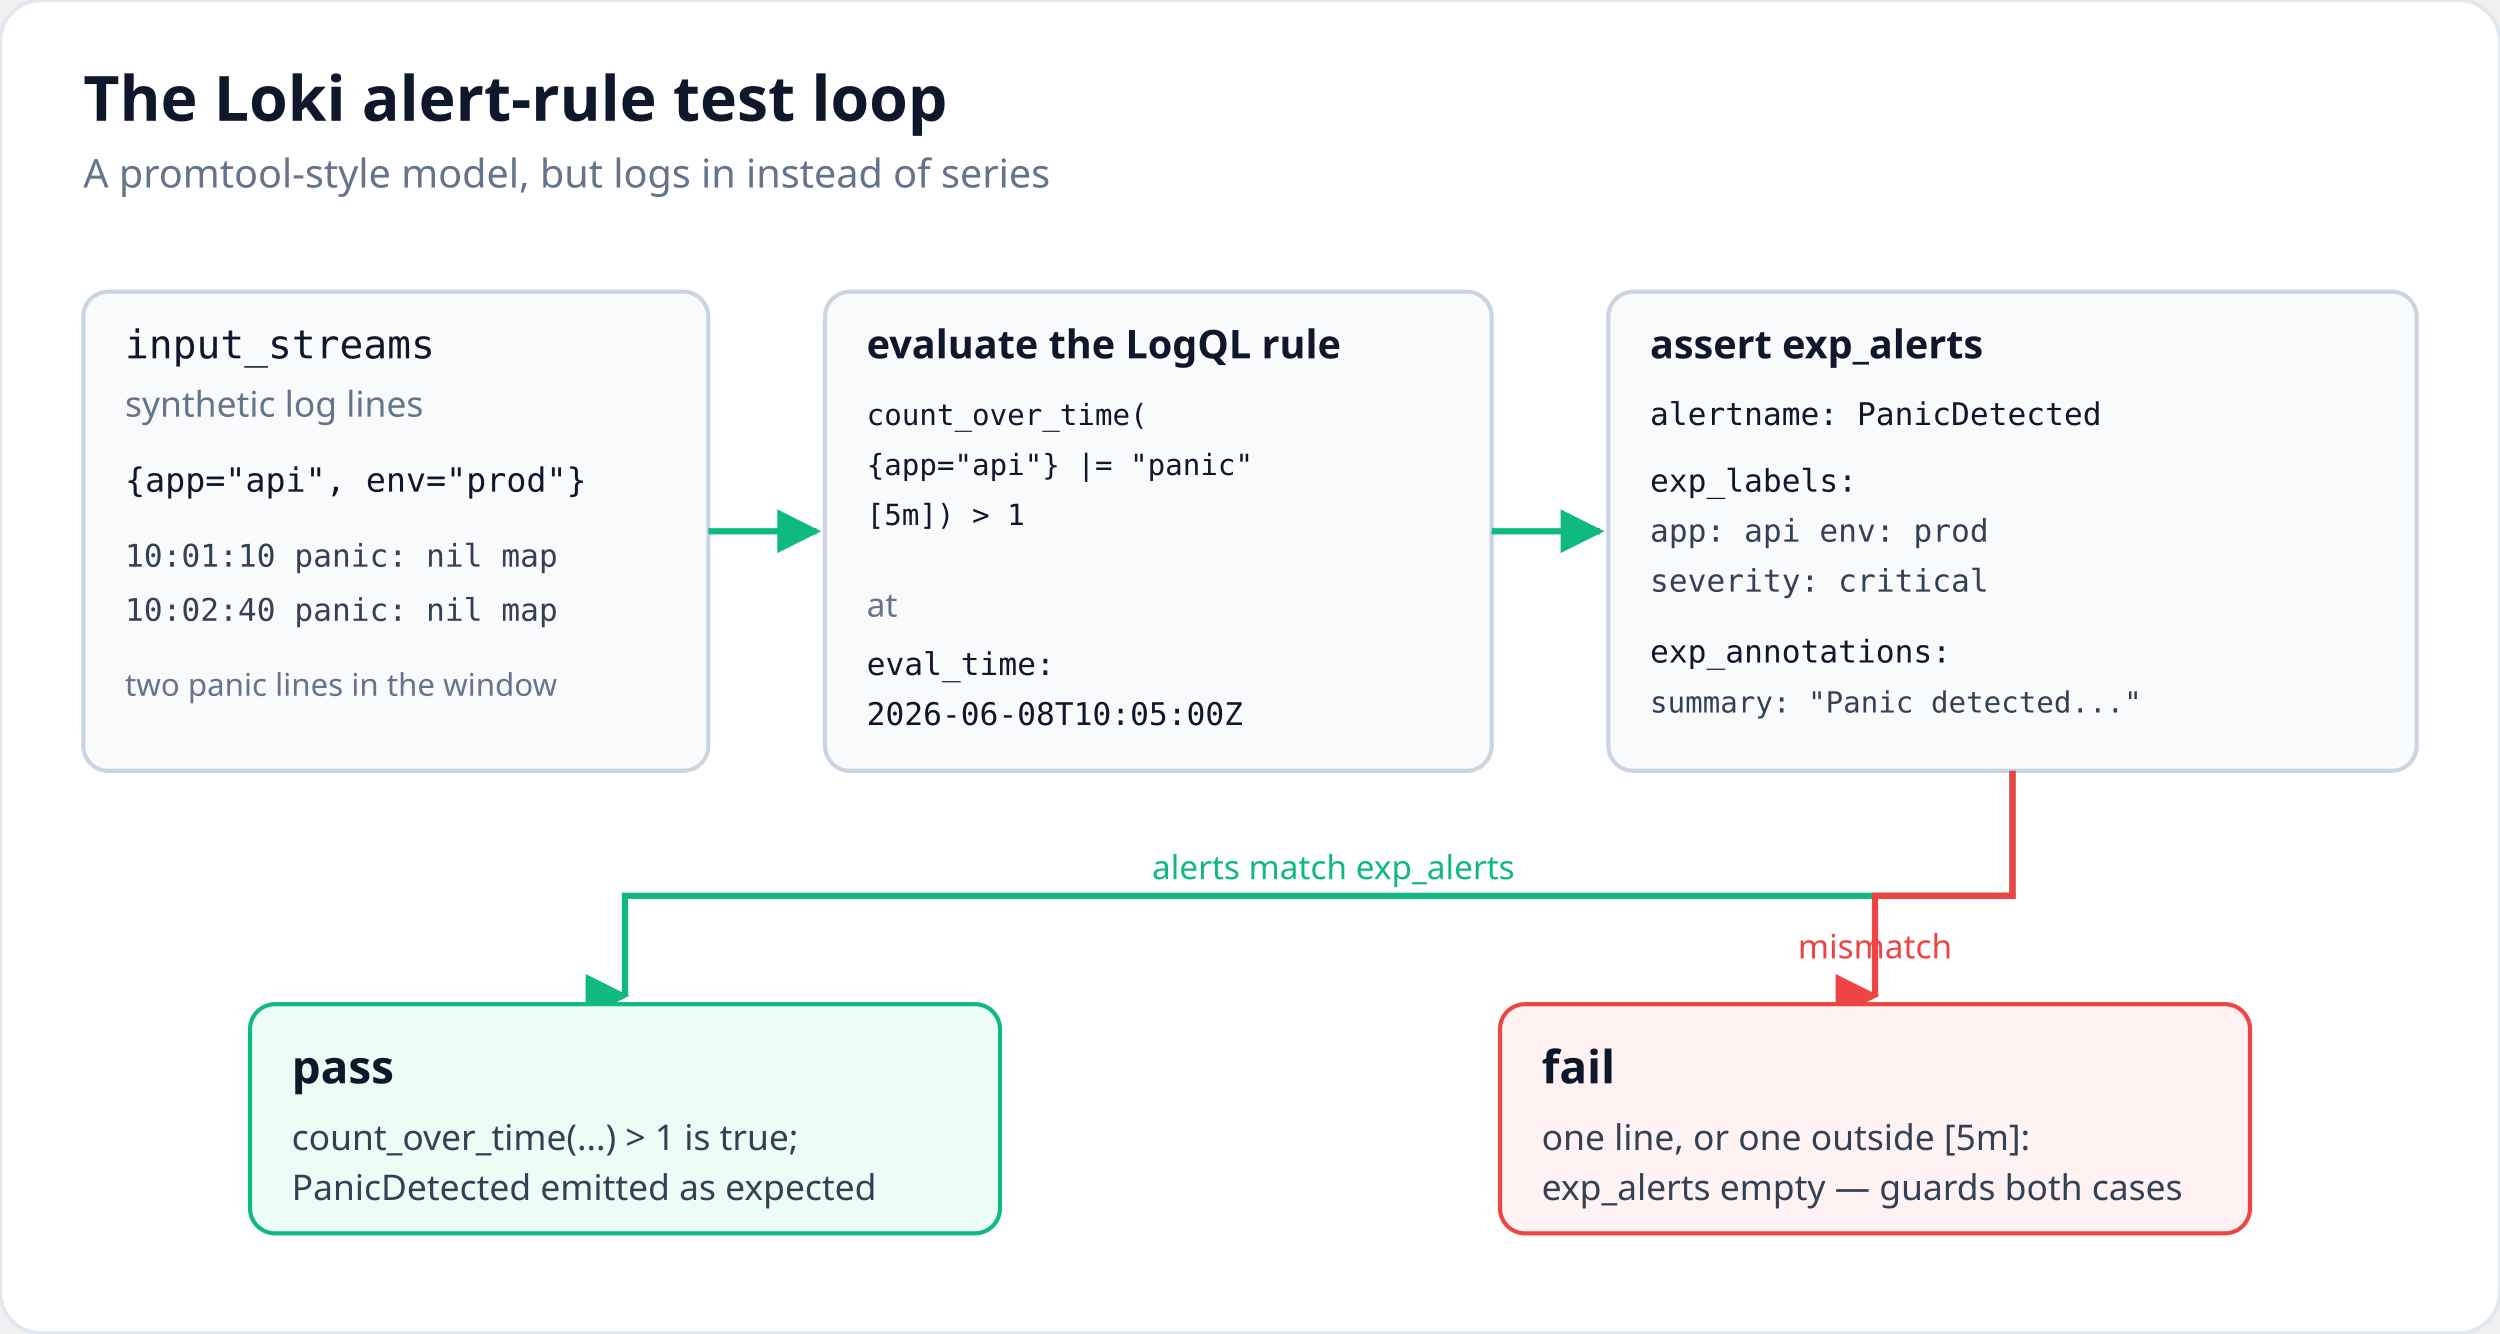
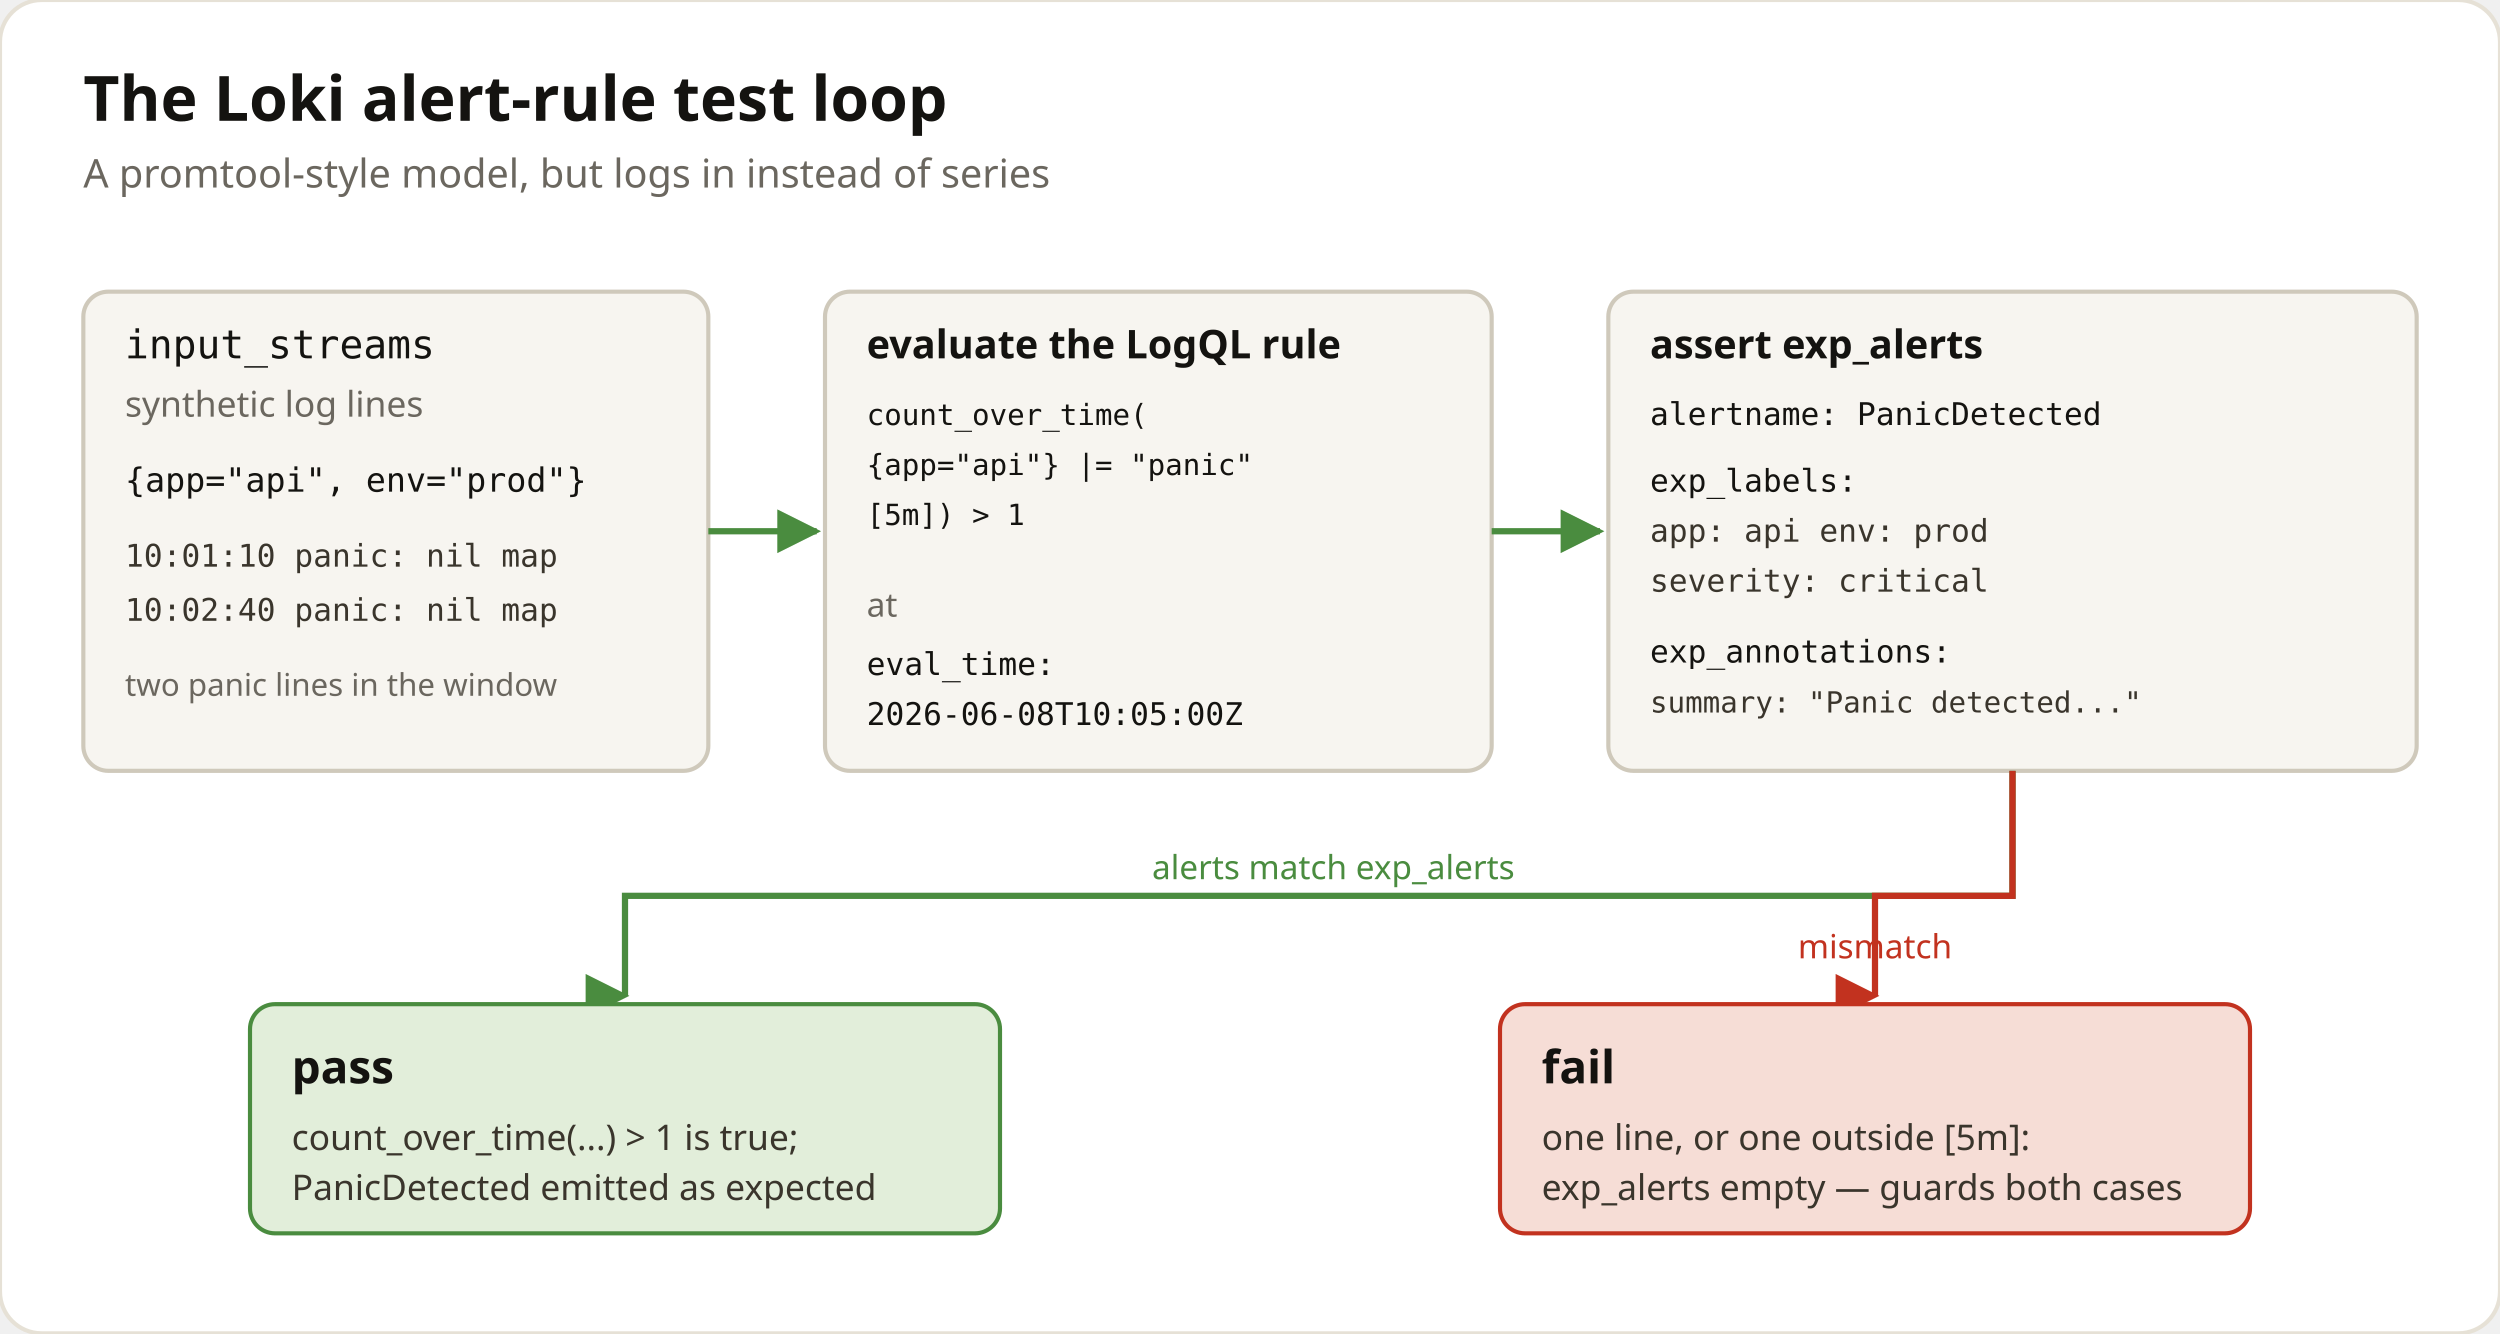
<svg xmlns="http://www.w3.org/2000/svg" viewBox="0 0 1200 640" role="img" aria-label="A Loki alert rule unit test loop: synthetic log streams evaluated at a chosen time and asserted against the expected alerts">
  <defs>
    <marker id="ah" viewBox="0 0 10 10" refX="9" refY="5" markerWidth="7" markerHeight="7" orient="auto-start-end">
-       <path d="M0 0 L10 5 L0 10 z" fill="#10b981" />
+       <path d="M0 0 L10 5 L0 10 z" fill="#4a8c3f" />
    </marker>
    <marker id="ahr" viewBox="0 0 10 10" refX="9" refY="5" markerWidth="7" markerHeight="7" orient="auto-start-end">
-       <path d="M0 0 L10 5 L0 10 z" fill="#ef4444" />
+       <path d="M0 0 L10 5 L0 10 z" fill="#c2321f" />
    </marker>
    <marker id="ahg" viewBox="0 0 10 10" refX="9" refY="5" markerWidth="7" markerHeight="7" orient="auto-start-end">
-       <path d="M0 0 L10 5 L0 10 z" fill="#94a3b8" />
+       <path d="M0 0 L10 5 L0 10 z" fill="#9c968a" />
    </marker>
  </defs>
-   <rect width="1200" height="640" rx="20" fill="#ffffff" stroke="#e2e8f0" stroke-width="2" />
-   <text x="40" y="58" font-family="ui-sans-serif, system-ui, sans-serif" font-size="30" font-weight="700" fill="#0f172a">The Loki alert-rule test loop</text>
-   <text x="40" y="90" font-family="ui-sans-serif, system-ui, sans-serif" font-size="19" fill="#64748b">A promtool-style model, but logs in instead of series</text>
-   <rect x="40" y="140" width="300" height="230" rx="12" fill="#f8fafc" stroke="#cbd5e1" stroke-width="2" />
-   <text x="60" y="172" font-family="ui-monospace, monospace" font-size="19" fill="#0f172a">input_streams</text>
-   <text x="60" y="200" font-family="ui-sans-serif, system-ui, sans-serif" font-size="17" fill="#64748b">synthetic log lines</text>
-   <text x="60" y="236" font-family="ui-monospace, monospace" font-size="16" fill="#0f172a">{app="api", env="prod"}</text>
-   <text x="60" y="272" font-family="ui-monospace, monospace" font-size="15" fill="#334155">10:01:10  panic: nil map</text>
-   <text x="60" y="298" font-family="ui-monospace, monospace" font-size="15" fill="#334155">10:02:40  panic: nil map</text>
-   <text x="60" y="334" font-family="ui-sans-serif, system-ui, sans-serif" font-size="15" fill="#64748b">two panic lines in the window</text>
-   <line x1="340" y1="255" x2="392" y2="255" stroke="#10b981" stroke-width="3" marker-end="url(#ah)" />
-   <rect x="396" y="140" width="320" height="230" rx="12" fill="#f8fafc" stroke="#cbd5e1" stroke-width="2" />
-   <text x="416" y="172" font-family="ui-sans-serif, system-ui, sans-serif" font-size="19" font-weight="700" fill="#0f172a">evaluate the LogQL rule</text>
-   <text x="416" y="204" font-family="ui-monospace, monospace" font-size="14" fill="#0f172a">count_over_time(</text>
-   <text x="416" y="228" font-family="ui-monospace, monospace" font-size="14" fill="#0f172a">  {app="api"} |= "panic"</text>
-   <text x="416" y="252" font-family="ui-monospace, monospace" font-size="14" fill="#0f172a">  [5m]) &gt; 1</text>
-   <text x="416" y="296" font-family="ui-sans-serif, system-ui, sans-serif" font-size="16" fill="#64748b">at</text>
-   <text x="416" y="324" font-family="ui-monospace, monospace" font-size="15" fill="#0f172a">eval_time:</text>
-   <text x="416" y="348" font-family="ui-monospace, monospace" font-size="15" fill="#0f172a">2026-06-08T10:05:00Z</text>
-   <line x1="716" y1="255" x2="768" y2="255" stroke="#10b981" stroke-width="3" marker-end="url(#ah)" />
-   <rect x="772" y="140" width="388" height="230" rx="12" fill="#f8fafc" stroke="#cbd5e1" stroke-width="2" />
-   <text x="792" y="172" font-family="ui-sans-serif, system-ui, sans-serif" font-size="19" font-weight="700" fill="#0f172a">assert exp_alerts</text>
-   <text x="792" y="204" font-family="ui-monospace, monospace" font-size="15" fill="#0f172a">alertname: PanicDetected</text>
-   <text x="792" y="236" font-family="ui-monospace, monospace" font-size="15" fill="#0f172a">exp_labels:</text>
-   <text x="792" y="260" font-family="ui-monospace, monospace" font-size="15" fill="#334155">  app: api  env: prod</text>
-   <text x="792" y="284" font-family="ui-monospace, monospace" font-size="15" fill="#334155">  severity: critical</text>
-   <text x="792" y="318" font-family="ui-monospace, monospace" font-size="15" fill="#0f172a">exp_annotations:</text>
-   <text x="792" y="342" font-family="ui-monospace, monospace" font-size="14" fill="#334155">  summary: "Panic detected..."</text>
-   <path d="M966 370 L966 430 L300 430 L300 478" fill="none" stroke="#10b981" stroke-width="3" marker-end="url(#ah)" />
-   <text x="640" y="422" text-anchor="middle" font-family="ui-sans-serif, system-ui, sans-serif" font-size="16" fill="#10b981">alerts match exp_alerts</text>
-   <path d="M966 370 L966 430 L900 430 L900 478" fill="none" stroke="#ef4444" stroke-width="3" marker-end="url(#ahr)" />
-   <text x="900" y="460" text-anchor="middle" font-family="ui-sans-serif, system-ui, sans-serif" font-size="16" fill="#ef4444">mismatch</text>
-   <rect x="120" y="482" width="360" height="110" rx="12" fill="#ecfdf5" stroke="#10b981" stroke-width="2" />
-   <text x="140" y="520" font-family="ui-sans-serif, system-ui, sans-serif" font-size="22" font-weight="700" fill="#0f172a">pass</text>
-   <text x="140" y="552" font-family="ui-sans-serif, system-ui, sans-serif" font-size="17" fill="#334155">count_over_time(...) &gt; 1 is true;</text>
-   <text x="140" y="576" font-family="ui-sans-serif, system-ui, sans-serif" font-size="17" fill="#334155">PanicDetected emitted as expected</text>
-   <rect x="720" y="482" width="360" height="110" rx="12" fill="#fef2f2" stroke="#ef4444" stroke-width="2" />
-   <text x="740" y="520" font-family="ui-sans-serif, system-ui, sans-serif" font-size="22" font-weight="700" fill="#0f172a">fail</text>
-   <text x="740" y="552" font-family="ui-sans-serif, system-ui, sans-serif" font-size="17" fill="#334155">one line, or one outside [5m]:</text>
-   <text x="740" y="576" font-family="ui-sans-serif, system-ui, sans-serif" font-size="17" fill="#334155">exp_alerts empty — guards both cases</text>
+   <rect width="1200" height="640" rx="20" fill="#ffffff" stroke="#e6e1d6" stroke-width="2" />
+   <text x="40" y="58" font-family="ui-sans-serif, system-ui, sans-serif" font-size="30" font-weight="700" fill="#141310">The Loki alert-rule test loop</text>
+   <text x="40" y="90" font-family="ui-sans-serif, system-ui, sans-serif" font-size="19" fill="#6b675f">A promtool-style model, but logs in instead of series</text>
+   <rect x="40" y="140" width="300" height="230" rx="12" fill="#f7f5f0" stroke="#cfc9bb" stroke-width="2" />
+   <text x="60" y="172" font-family="ui-monospace, monospace" font-size="19" fill="#141310">input_streams</text>
+   <text x="60" y="200" font-family="ui-sans-serif, system-ui, sans-serif" font-size="17" fill="#6b675f">synthetic log lines</text>
+   <text x="60" y="236" font-family="ui-monospace, monospace" font-size="16" fill="#141310">{app="api", env="prod"}</text>
+   <text x="60" y="272" font-family="ui-monospace, monospace" font-size="15" fill="#3a352c">10:01:10  panic: nil map</text>
+   <text x="60" y="298" font-family="ui-monospace, monospace" font-size="15" fill="#3a352c">10:02:40  panic: nil map</text>
+   <text x="60" y="334" font-family="ui-sans-serif, system-ui, sans-serif" font-size="15" fill="#6b675f">two panic lines in the window</text>
+   <line x1="340" y1="255" x2="392" y2="255" stroke="#4a8c3f" stroke-width="3" marker-end="url(#ah)" />
+   <rect x="396" y="140" width="320" height="230" rx="12" fill="#f7f5f0" stroke="#cfc9bb" stroke-width="2" />
+   <text x="416" y="172" font-family="ui-sans-serif, system-ui, sans-serif" font-size="19" font-weight="700" fill="#141310">evaluate the LogQL rule</text>
+   <text x="416" y="204" font-family="ui-monospace, monospace" font-size="14" fill="#141310">count_over_time(</text>
+   <text x="416" y="228" font-family="ui-monospace, monospace" font-size="14" fill="#141310">  {app="api"} |= "panic"</text>
+   <text x="416" y="252" font-family="ui-monospace, monospace" font-size="14" fill="#141310">  [5m]) &gt; 1</text>
+   <text x="416" y="296" font-family="ui-sans-serif, system-ui, sans-serif" font-size="16" fill="#6b675f">at</text>
+   <text x="416" y="324" font-family="ui-monospace, monospace" font-size="15" fill="#141310">eval_time:</text>
+   <text x="416" y="348" font-family="ui-monospace, monospace" font-size="15" fill="#141310">2026-06-08T10:05:00Z</text>
+   <line x1="716" y1="255" x2="768" y2="255" stroke="#4a8c3f" stroke-width="3" marker-end="url(#ah)" />
+   <rect x="772" y="140" width="388" height="230" rx="12" fill="#f7f5f0" stroke="#cfc9bb" stroke-width="2" />
+   <text x="792" y="172" font-family="ui-sans-serif, system-ui, sans-serif" font-size="19" font-weight="700" fill="#141310">assert exp_alerts</text>
+   <text x="792" y="204" font-family="ui-monospace, monospace" font-size="15" fill="#141310">alertname: PanicDetected</text>
+   <text x="792" y="236" font-family="ui-monospace, monospace" font-size="15" fill="#141310">exp_labels:</text>
+   <text x="792" y="260" font-family="ui-monospace, monospace" font-size="15" fill="#3a352c">  app: api  env: prod</text>
+   <text x="792" y="284" font-family="ui-monospace, monospace" font-size="15" fill="#3a352c">  severity: critical</text>
+   <text x="792" y="318" font-family="ui-monospace, monospace" font-size="15" fill="#141310">exp_annotations:</text>
+   <text x="792" y="342" font-family="ui-monospace, monospace" font-size="14" fill="#3a352c">  summary: "Panic detected..."</text>
+   <path d="M966 370 L966 430 L300 430 L300 478" fill="none" stroke="#4a8c3f" stroke-width="3" marker-end="url(#ah)" />
+   <text x="640" y="422" text-anchor="middle" font-family="ui-sans-serif, system-ui, sans-serif" font-size="16" fill="#4a8c3f">alerts match exp_alerts</text>
+   <path d="M966 370 L966 430 L900 430 L900 478" fill="none" stroke="#c2321f" stroke-width="3" marker-end="url(#ahr)" />
+   <text x="900" y="460" text-anchor="middle" font-family="ui-sans-serif, system-ui, sans-serif" font-size="16" fill="#c2321f">mismatch</text>
+   <rect x="120" y="482" width="360" height="110" rx="12" fill="#e2eeda" stroke="#4a8c3f" stroke-width="2" />
+   <text x="140" y="520" font-family="ui-sans-serif, system-ui, sans-serif" font-size="22" font-weight="700" fill="#141310">pass</text>
+   <text x="140" y="552" font-family="ui-sans-serif, system-ui, sans-serif" font-size="17" fill="#3a352c">count_over_time(...) &gt; 1 is true;</text>
+   <text x="140" y="576" font-family="ui-sans-serif, system-ui, sans-serif" font-size="17" fill="#3a352c">PanicDetected emitted as expected</text>
+   <rect x="720" y="482" width="360" height="110" rx="12" fill="#f6ddd6" stroke="#c2321f" stroke-width="2" />
+   <text x="740" y="520" font-family="ui-sans-serif, system-ui, sans-serif" font-size="22" font-weight="700" fill="#141310">fail</text>
+   <text x="740" y="552" font-family="ui-sans-serif, system-ui, sans-serif" font-size="17" fill="#3a352c">one line, or one outside [5m]:</text>
+   <text x="740" y="576" font-family="ui-sans-serif, system-ui, sans-serif" font-size="17" fill="#3a352c">exp_alerts empty — guards both cases</text>
</svg>
